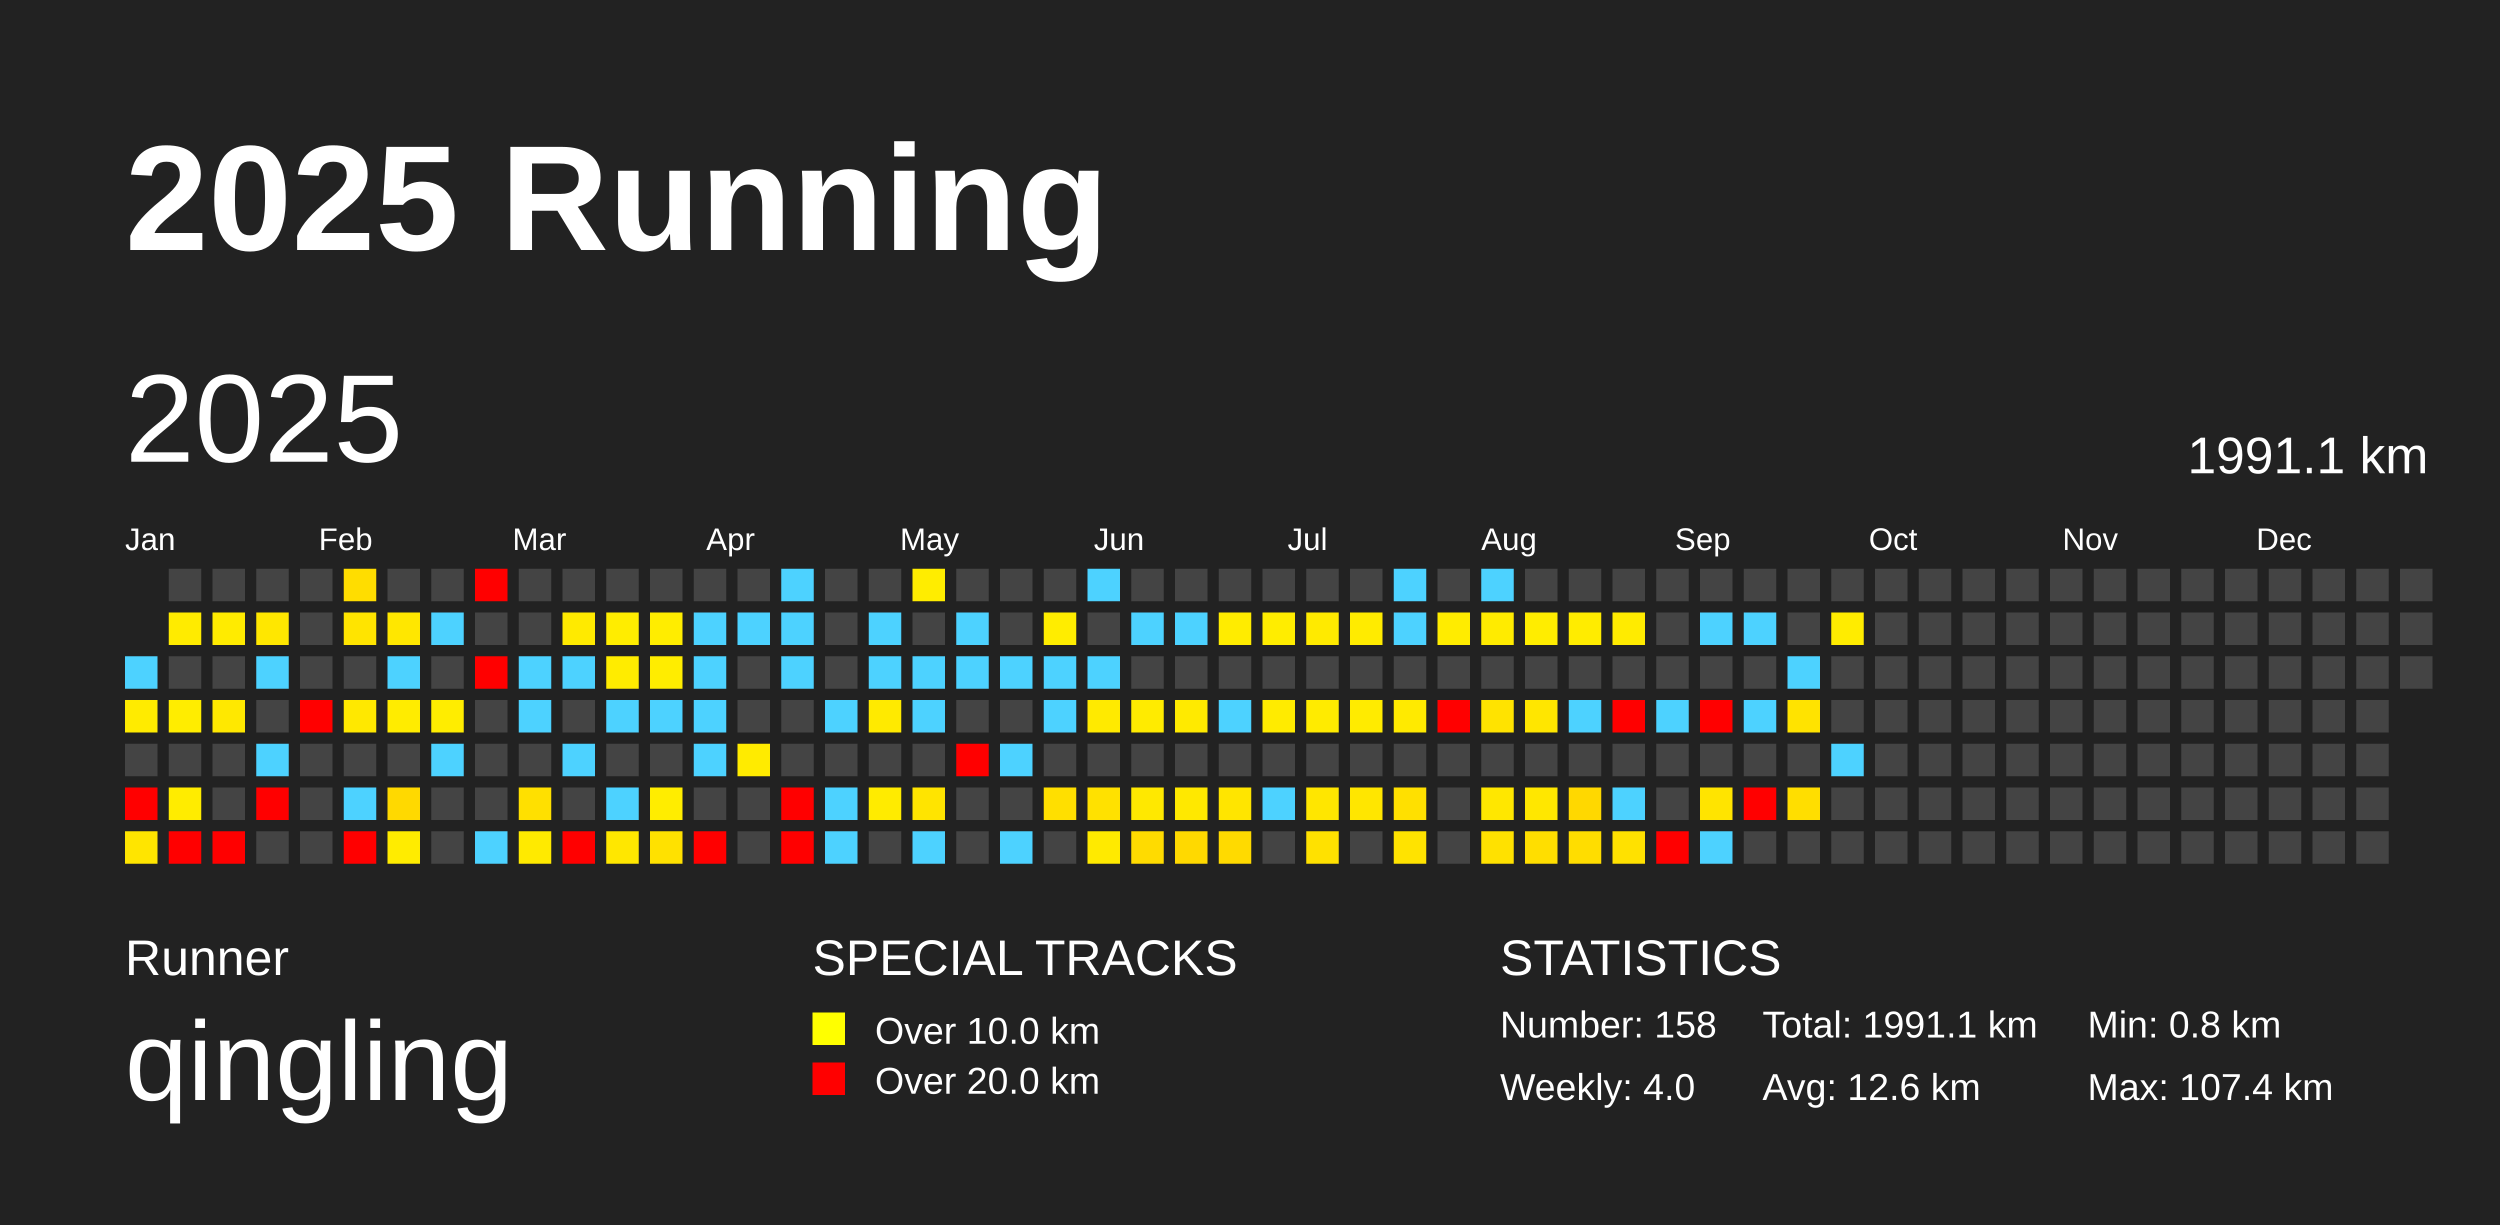
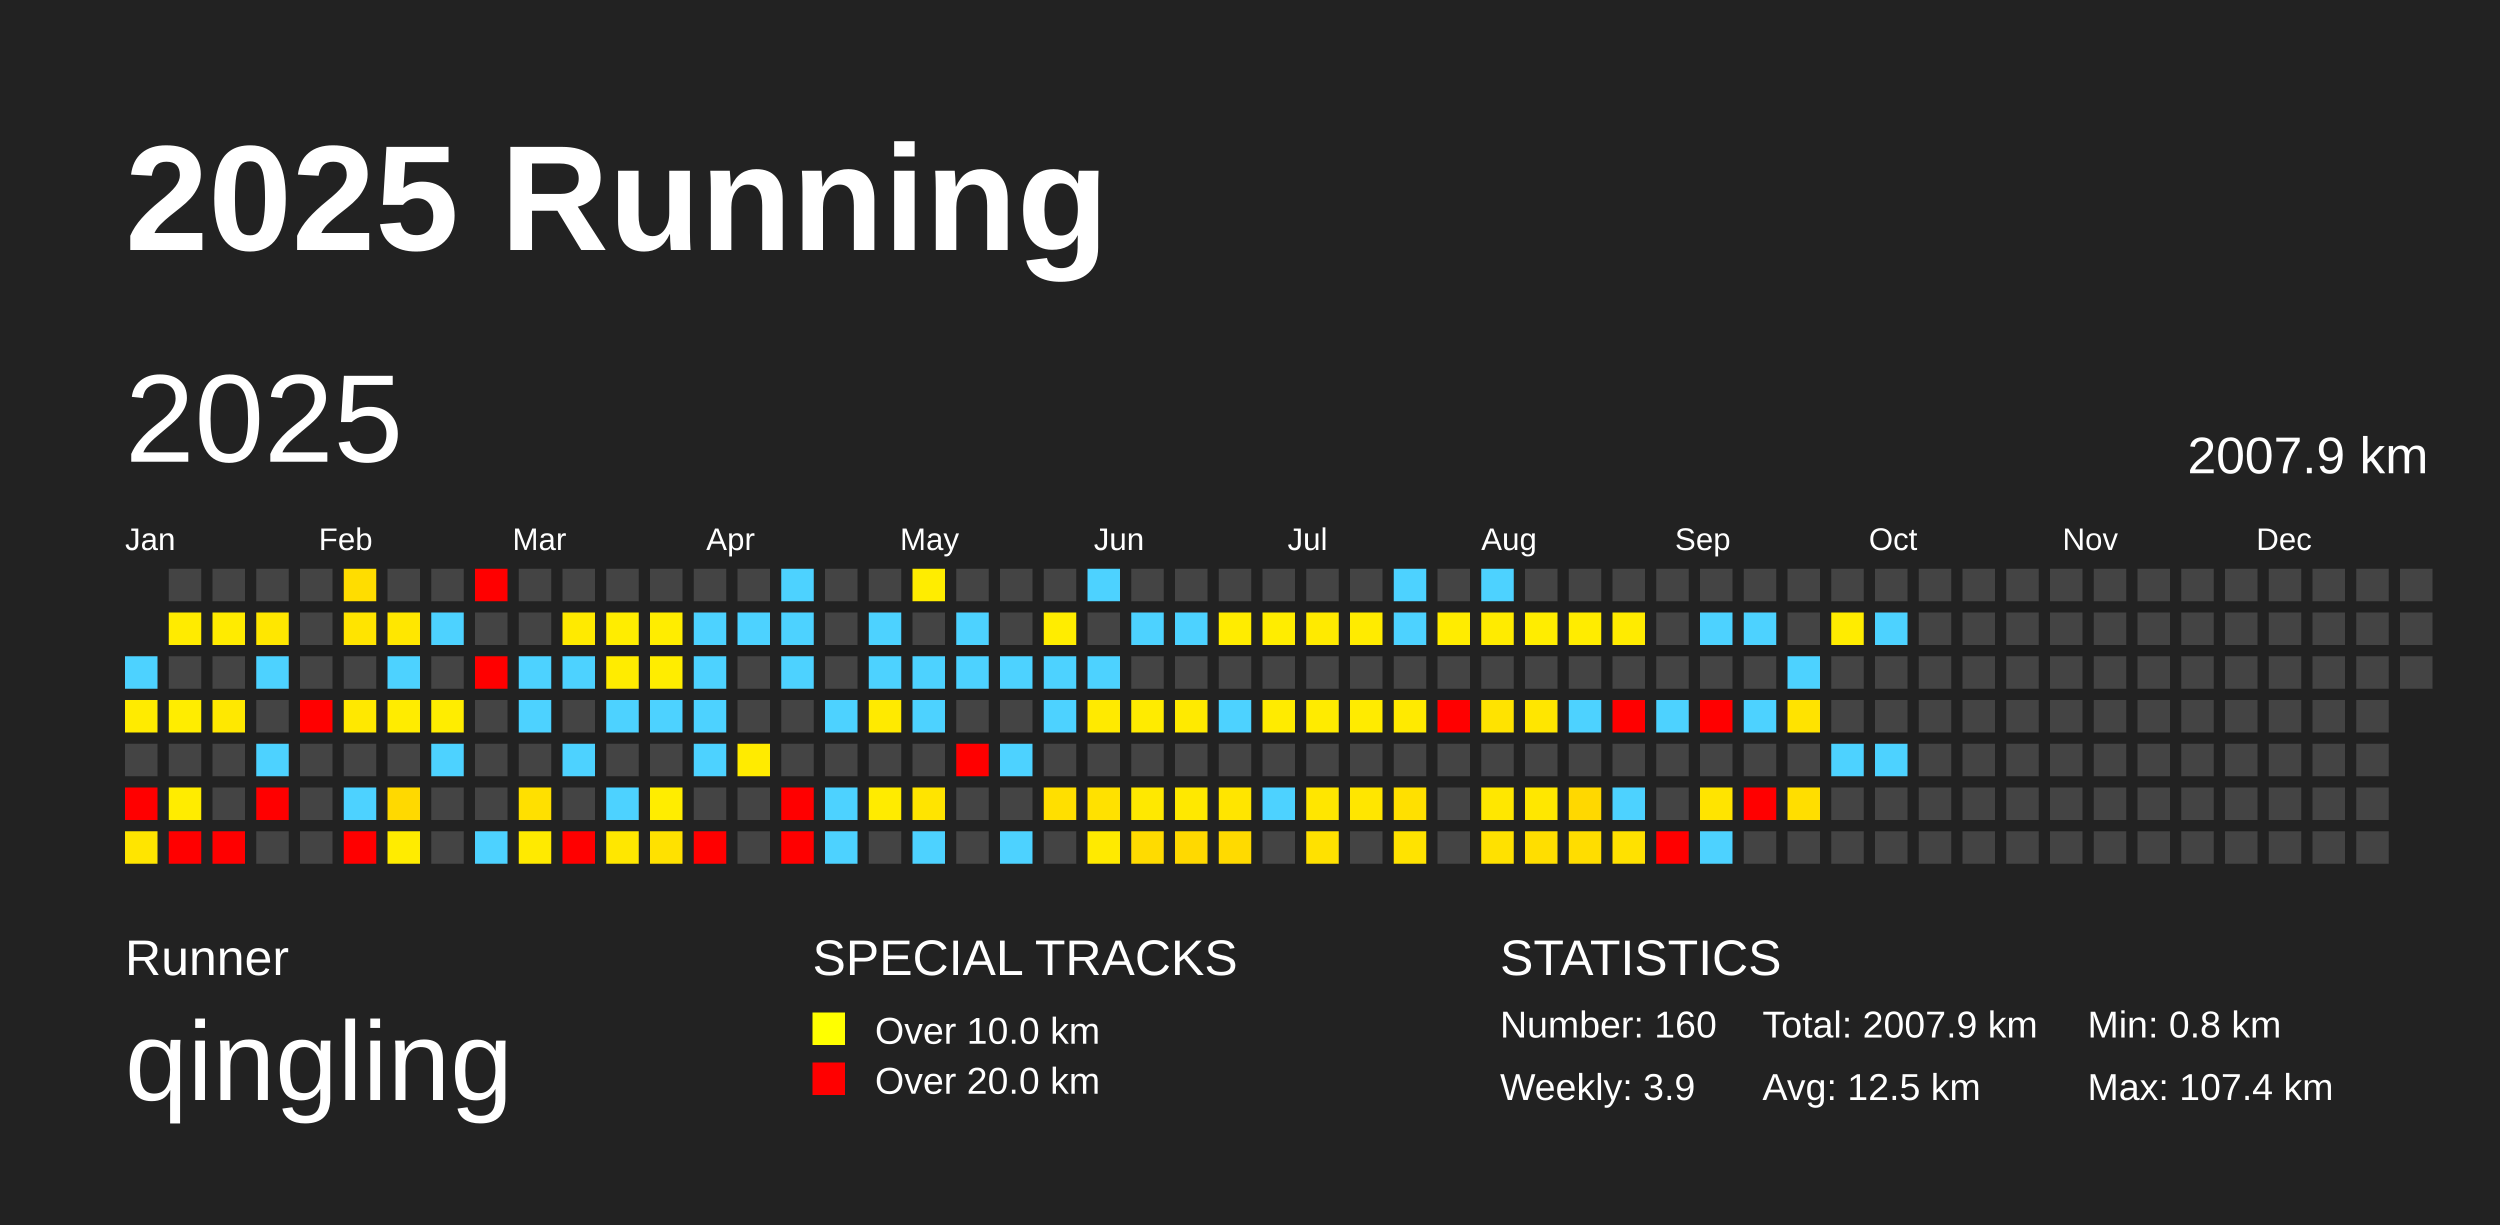
<svg xmlns="http://www.w3.org/2000/svg" baseProfile="full" height="98mm" version="1.1" viewBox="0,0,200,98" width="200mm">
  <defs />
  <rect fill="#222222" height="98" width="200" x="0" y="0" />
  <text fill="#FFFFFF" style="font-size:12px; font-family:Arial; font-weight:bold;" x="10" y="20">2025 Running</text>
  <text fill="#FFFFFF" style="font-size:4px; font-family:Arial" x="10" y="78">Runner</text>
  <text fill="#FFFFFF" style="font-size:9px; font-family:Arial" x="10" y="88">qingling</text>
  <text fill="#FFFFFF" style="font-size:4px; font-family:Arial" x="65" y="78">SPECIAL TRACKS</text>
  <rect fill="yellow" height="2.6" width="2.6" x="65" y="81" />
  <text fill="#FFFFFF" style="font-size:3px; font-family:Arial" x="70" y="83.5">Over 10.0 km</text>
  <rect fill="red" height="2.6" width="2.6" x="65" y="85" />
  <text fill="#FFFFFF" style="font-size:3px; font-family:Arial" x="70" y="87.5">Over 20.0 km</text>
  <text fill="#FFFFFF" style="font-size:4px; font-family:Arial" x="120" y="78">STATISTICS</text>
-   <text fill="#FFFFFF" style="font-size:3px; font-family:Arial" x="120" y="83">Number: 158</text>
-   <text fill="#FFFFFF" style="font-size:3px; font-family:Arial" x="120" y="88">Weekly: 4.0</text>
-   <text fill="#FFFFFF" style="font-size:3px; font-family:Arial" x="141" y="83">Total: 1991.1 km</text>
-   <text fill="#FFFFFF" style="font-size:3px; font-family:Arial" x="141" y="88">Avg: 12.6 km</text>
+   <text fill="#FFFFFF" style="font-size:3px; font-family:Arial" x="120" y="83">Number: 160</text>
+   <text fill="#FFFFFF" style="font-size:3px; font-family:Arial" x="120" y="88">Weekly: 3.9</text>
+   <text fill="#FFFFFF" style="font-size:3px; font-family:Arial" x="141" y="83">Total: 2007.9 km</text>
+   <text fill="#FFFFFF" style="font-size:3px; font-family:Arial" x="141" y="88">Avg: 12.5 km</text>
  <text fill="#FFFFFF" style="font-size:3px; font-family:Arial" x="167" y="83">Min: 0.8 km</text>
  <text fill="#FFFFFF" style="font-size:3px; font-family:Arial" x="167" y="88">Max: 107.4 km</text>
  <text dominant-baseline="hanging" fill="#FFFFFF" style="font-size:10.0px; font-family:Arial;" x="10" y="30">2025</text>
-   <text dominant-baseline="hanging" fill="#FFFFFF" style="font-size:4.125px; font-family:Arial;" x="175" y="35">1991.1 km</text>
+   <text dominant-baseline="hanging" fill="#FFFFFF" style="font-size:4.125px; font-family:Arial;" x="175" y="35">2007.9 km</text>
  <text fill="#FFFFFF" style="font-size:2.5px; font-family:Arial" x="10.0" y="44">Jan</text>
  <text fill="#FFFFFF" style="font-size:2.5px; font-family:Arial" x="25.5" y="44">Feb</text>
  <text fill="#FFFFFF" style="font-size:2.5px; font-family:Arial" x="41.0" y="44">Mar</text>
  <text fill="#FFFFFF" style="font-size:2.5px; font-family:Arial" x="56.5" y="44">Apr</text>
  <text fill="#FFFFFF" style="font-size:2.5px; font-family:Arial" x="72.0" y="44">May</text>
  <text fill="#FFFFFF" style="font-size:2.5px; font-family:Arial" x="87.5" y="44">Jun</text>
  <text fill="#FFFFFF" style="font-size:2.5px; font-family:Arial" x="103.0" y="44">Jul</text>
  <text fill="#FFFFFF" style="font-size:2.5px; font-family:Arial" x="118.5" y="44">Aug</text>
  <text fill="#FFFFFF" style="font-size:2.5px; font-family:Arial" x="134.0" y="44">Sep</text>
  <text fill="#FFFFFF" style="font-size:2.5px; font-family:Arial" x="149.5" y="44">Oct</text>
  <text fill="#FFFFFF" style="font-size:2.5px; font-family:Arial" x="165.0" y="44">Nov</text>
  <text fill="#FFFFFF" style="font-size:2.5px; font-family:Arial" x="180.5" y="44">Dec</text>
  <rect fill="#4dd2ff" height="2.6" width="2.6" x="10.0" y="52.5" />
  <rect fill="#ffeb00" height="2.6" width="2.6" x="10.0" y="56.0" />
  <rect fill="#444444" height="2.6" width="2.6" x="10.0" y="59.5" />
  <rect fill="red" height="2.6" width="2.6" x="10.0" y="63.0" />
  <rect fill="#ffe500" height="2.6" width="2.6" x="10.0" y="66.5" />
  <rect fill="#444444" height="2.6" width="2.6" x="13.5" y="45.5" />
  <rect fill="#ffeb00" height="2.6" width="2.6" x="13.5" y="49.0" />
  <rect fill="#444444" height="2.6" width="2.6" x="13.5" y="52.5" />
  <rect fill="#ffed00" height="2.6" width="2.6" x="13.5" y="56.0" />
  <rect fill="#444444" height="2.6" width="2.6" x="13.5" y="59.5" />
  <rect fill="#ffec00" height="2.6" width="2.6" x="13.5" y="63.0" />
  <rect fill="red" height="2.6" width="2.6" x="13.5" y="66.5" />
  <rect fill="#444444" height="2.6" width="2.6" x="17.0" y="45.5" />
  <rect fill="#ffeb00" height="2.6" width="2.6" x="17.0" y="49.0" />
  <rect fill="#444444" height="2.6" width="2.6" x="17.0" y="52.5" />
  <rect fill="#ffe800" height="2.6" width="2.6" x="17.0" y="56.0" />
  <rect fill="#444444" height="2.6" width="2.6" x="17.0" y="59.5" />
  <rect fill="#444444" height="2.6" width="2.6" x="17.0" y="63.0" />
  <rect fill="red" height="2.6" width="2.6" x="17.0" y="66.5" />
  <rect fill="#444444" height="2.6" width="2.6" x="20.5" y="45.5" />
  <rect fill="#ffe700" height="2.6" width="2.6" x="20.5" y="49.0" />
  <rect fill="#4dd2ff" height="2.6" width="2.6" x="20.5" y="52.5" />
  <rect fill="#444444" height="2.6" width="2.6" x="20.5" y="56.0" />
  <rect fill="#4dd2ff" height="2.6" width="2.6" x="20.5" y="59.5" />
  <rect fill="red" height="2.6" width="2.6" x="20.5" y="63.0" />
  <rect fill="#444444" height="2.6" width="2.6" x="20.5" y="66.5" />
  <rect fill="#444444" height="2.6" width="2.6" x="24.0" y="45.5" />
  <rect fill="#444444" height="2.6" width="2.6" x="24.0" y="49.0" />
  <rect fill="#444444" height="2.6" width="2.6" x="24.0" y="52.5" />
  <rect fill="red" height="2.6" width="2.6" x="24.0" y="56.0" />
  <rect fill="#444444" height="2.6" width="2.6" x="24.0" y="59.5" />
  <rect fill="#444444" height="2.6" width="2.6" x="24.0" y="63.0" />
  <rect fill="#444444" height="2.6" width="2.6" x="24.0" y="66.5" />
  <rect fill="#ffdd00" height="2.6" width="2.6" x="27.5" y="45.5" />
  <rect fill="#ffe400" height="2.6" width="2.6" x="27.5" y="49.0" />
  <rect fill="#444444" height="2.6" width="2.6" x="27.5" y="52.5" />
  <rect fill="#ffe800" height="2.6" width="2.6" x="27.5" y="56.0" />
  <rect fill="#444444" height="2.6" width="2.6" x="27.5" y="59.5" />
  <rect fill="#4dd2ff" height="2.6" width="2.6" x="27.5" y="63.0" />
  <rect fill="red" height="2.6" width="2.6" x="27.5" y="66.5" />
  <rect fill="#444444" height="2.6" width="2.6" x="31.0" y="45.5" />
  <rect fill="#ffe700" height="2.6" width="2.6" x="31.0" y="49.0" />
  <rect fill="#4dd2ff" height="2.6" width="2.6" x="31.0" y="52.5" />
  <rect fill="#ffec00" height="2.6" width="2.6" x="31.0" y="56.0" />
  <rect fill="#444444" height="2.6" width="2.6" x="31.0" y="59.5" />
  <rect fill="#ffd900" height="2.6" width="2.6" x="31.0" y="63.0" />
  <rect fill="#ffec00" height="2.6" width="2.6" x="31.0" y="66.5" />
  <rect fill="#444444" height="2.6" width="2.6" x="34.5" y="45.5" />
  <rect fill="#4dd2ff" height="2.6" width="2.6" x="34.5" y="49.0" />
  <rect fill="#444444" height="2.6" width="2.6" x="34.5" y="52.5" />
  <rect fill="#ffed00" height="2.6" width="2.6" x="34.5" y="56.0" />
  <rect fill="#4dd2ff" height="2.6" width="2.6" x="34.5" y="59.5" />
  <rect fill="#444444" height="2.6" width="2.6" x="34.5" y="63.0" />
  <rect fill="#444444" height="2.6" width="2.6" x="34.5" y="66.5" />
  <rect fill="red" height="2.6" width="2.6" x="38.0" y="45.5" />
  <rect fill="#444444" height="2.6" width="2.6" x="38.0" y="49.0" />
  <rect fill="red" height="2.6" width="2.6" x="38.0" y="52.5" />
  <rect fill="#444444" height="2.6" width="2.6" x="38.0" y="56.0" />
  <rect fill="#444444" height="2.6" width="2.6" x="38.0" y="59.5" />
  <rect fill="#444444" height="2.6" width="2.6" x="38.0" y="63.0" />
  <rect fill="#4dd2ff" height="2.6" width="2.6" x="38.0" y="66.5" />
  <rect fill="#444444" height="2.6" width="2.6" x="41.5" y="45.5" />
  <rect fill="#444444" height="2.6" width="2.6" x="41.5" y="49.0" />
  <rect fill="#4dd2ff" height="2.6" width="2.6" x="41.5" y="52.5" />
  <rect fill="#4dd2ff" height="2.6" width="2.6" x="41.5" y="56.0" />
  <rect fill="#444444" height="2.6" width="2.6" x="41.5" y="59.5" />
  <rect fill="#ffe000" height="2.6" width="2.6" x="41.5" y="63.0" />
  <rect fill="#ffea00" height="2.6" width="2.6" x="41.5" y="66.5" />
  <rect fill="#444444" height="2.6" width="2.6" x="45.0" y="45.5" />
  <rect fill="#ffea00" height="2.6" width="2.6" x="45.0" y="49.0" />
  <rect fill="#4dd2ff" height="2.6" width="2.6" x="45.0" y="52.5" />
  <rect fill="#444444" height="2.6" width="2.6" x="45.0" y="56.0" />
  <rect fill="#4dd2ff" height="2.6" width="2.6" x="45.0" y="59.5" />
  <rect fill="#444444" height="2.6" width="2.6" x="45.0" y="63.0" />
  <rect fill="red" height="2.6" width="2.6" x="45.0" y="66.5" />
  <rect fill="#444444" height="2.6" width="2.6" x="48.5" y="45.5" />
  <rect fill="#ffed00" height="2.6" width="2.6" x="48.5" y="49.0" />
  <rect fill="#ffec00" height="2.6" width="2.6" x="48.5" y="52.5" />
  <rect fill="#4dd2ff" height="2.6" width="2.6" x="48.5" y="56.0" />
  <rect fill="#444444" height="2.6" width="2.6" x="48.5" y="59.5" />
  <rect fill="#4dd2ff" height="2.6" width="2.6" x="48.5" y="63.0" />
  <rect fill="#ffe700" height="2.6" width="2.6" x="48.5" y="66.5" />
  <rect fill="#444444" height="2.6" width="2.6" x="52.0" y="45.5" />
  <rect fill="#ffed00" height="2.6" width="2.6" x="52.0" y="49.0" />
  <rect fill="#ffed00" height="2.6" width="2.6" x="52.0" y="52.5" />
  <rect fill="#4dd2ff" height="2.6" width="2.6" x="52.0" y="56.0" />
  <rect fill="#444444" height="2.6" width="2.6" x="52.0" y="59.5" />
  <rect fill="#ffed00" height="2.6" width="2.6" x="52.0" y="63.0" />
  <rect fill="#ffe100" height="2.6" width="2.6" x="52.0" y="66.5" />
  <rect fill="#444444" height="2.6" width="2.6" x="55.5" y="45.5" />
  <rect fill="#4dd2ff" height="2.6" width="2.6" x="55.5" y="49.0" />
  <rect fill="#4dd2ff" height="2.6" width="2.6" x="55.5" y="52.5" />
  <rect fill="#4dd2ff" height="2.6" width="2.6" x="55.5" y="56.0" />
  <rect fill="#4dd2ff" height="2.6" width="2.6" x="55.5" y="59.5" />
  <rect fill="#444444" height="2.6" width="2.6" x="55.5" y="63.0" />
  <rect fill="red" height="2.6" width="2.6" x="55.5" y="66.5" />
  <rect fill="#444444" height="2.6" width="2.6" x="59.0" y="45.5" />
  <rect fill="#4dd2ff" height="2.6" width="2.6" x="59.0" y="49.0" />
  <rect fill="#444444" height="2.6" width="2.6" x="59.0" y="52.5" />
  <rect fill="#444444" height="2.6" width="2.6" x="59.0" y="56.0" />
  <rect fill="#ffeb00" height="2.6" width="2.6" x="59.0" y="59.5" />
  <rect fill="#444444" height="2.6" width="2.6" x="59.0" y="63.0" />
  <rect fill="#444444" height="2.6" width="2.6" x="59.0" y="66.5" />
  <rect fill="#4dd2ff" height="2.6" width="2.6" x="62.5" y="45.5" />
  <rect fill="#4dd2ff" height="2.6" width="2.6" x="62.5" y="49.0" />
  <rect fill="#4dd2ff" height="2.6" width="2.6" x="62.5" y="52.5" />
  <rect fill="#444444" height="2.6" width="2.6" x="62.5" y="56.0" />
  <rect fill="#444444" height="2.6" width="2.6" x="62.5" y="59.5" />
  <rect fill="red" height="2.6" width="2.6" x="62.5" y="63.0" />
  <rect fill="red" height="2.6" width="2.6" x="62.5" y="66.5" />
  <rect fill="#444444" height="2.6" width="2.6" x="66.0" y="45.5" />
  <rect fill="#444444" height="2.6" width="2.6" x="66.0" y="49.0" />
  <rect fill="#444444" height="2.6" width="2.6" x="66.0" y="52.5" />
  <rect fill="#4dd2ff" height="2.6" width="2.6" x="66.0" y="56.0" />
  <rect fill="#444444" height="2.6" width="2.6" x="66.0" y="59.5" />
  <rect fill="#4dd2ff" height="2.6" width="2.6" x="66.0" y="63.0" />
  <rect fill="#4dd2ff" height="2.6" width="2.6" x="66.0" y="66.5" />
  <rect fill="#444444" height="2.6" width="2.6" x="69.5" y="45.5" />
  <rect fill="#4dd2ff" height="2.6" width="2.6" x="69.5" y="49.0" />
  <rect fill="#4dd2ff" height="2.6" width="2.6" x="69.5" y="52.5" />
  <rect fill="#ffea00" height="2.6" width="2.6" x="69.5" y="56.0" />
  <rect fill="#444444" height="2.6" width="2.6" x="69.5" y="59.5" />
  <rect fill="#ffeb00" height="2.6" width="2.6" x="69.5" y="63.0" />
  <rect fill="#444444" height="2.6" width="2.6" x="69.5" y="66.5" />
  <rect fill="#ffed00" height="2.6" width="2.6" x="73.0" y="45.5" />
  <rect fill="#444444" height="2.6" width="2.6" x="73.0" y="49.0" />
  <rect fill="#4dd2ff" height="2.6" width="2.6" x="73.0" y="52.5" />
  <rect fill="#4dd2ff" height="2.6" width="2.6" x="73.0" y="56.0" />
  <rect fill="#444444" height="2.6" width="2.6" x="73.0" y="59.5" />
  <rect fill="#ffe400" height="2.6" width="2.6" x="73.0" y="63.0" />
  <rect fill="#4dd2ff" height="2.6" width="2.6" x="73.0" y="66.5" />
  <rect fill="#444444" height="2.6" width="2.6" x="76.5" y="45.5" />
  <rect fill="#4dd2ff" height="2.6" width="2.6" x="76.5" y="49.0" />
  <rect fill="#4dd2ff" height="2.6" width="2.6" x="76.5" y="52.5" />
  <rect fill="#444444" height="2.6" width="2.6" x="76.5" y="56.0" />
  <rect fill="red" height="2.6" width="2.6" x="76.5" y="59.5" />
  <rect fill="#444444" height="2.6" width="2.6" x="76.5" y="63.0" />
  <rect fill="#444444" height="2.6" width="2.6" x="76.5" y="66.5" />
  <rect fill="#444444" height="2.6" width="2.6" x="80.0" y="45.5" />
  <rect fill="#444444" height="2.6" width="2.6" x="80.0" y="49.0" />
  <rect fill="#4dd2ff" height="2.6" width="2.6" x="80.0" y="52.5" />
  <rect fill="#444444" height="2.6" width="2.6" x="80.0" y="56.0" />
  <rect fill="#4dd2ff" height="2.6" width="2.6" x="80.0" y="59.5" />
  <rect fill="#444444" height="2.6" width="2.6" x="80.0" y="63.0" />
  <rect fill="#4dd2ff" height="2.6" width="2.6" x="80.0" y="66.5" />
  <rect fill="#444444" height="2.6" width="2.6" x="83.5" y="45.5" />
  <rect fill="#ffed00" height="2.6" width="2.6" x="83.5" y="49.0" />
  <rect fill="#4dd2ff" height="2.6" width="2.6" x="83.5" y="52.5" />
  <rect fill="#4dd2ff" height="2.6" width="2.6" x="83.5" y="56.0" />
  <rect fill="#444444" height="2.6" width="2.6" x="83.5" y="59.5" />
  <rect fill="#ffdf00" height="2.6" width="2.6" x="83.5" y="63.0" />
  <rect fill="#444444" height="2.6" width="2.6" x="83.5" y="66.5" />
  <rect fill="#4dd2ff" height="2.6" width="2.6" x="87.0" y="45.5" />
  <rect fill="#444444" height="2.6" width="2.6" x="87.0" y="49.0" />
  <rect fill="#4dd2ff" height="2.6" width="2.6" x="87.0" y="52.5" />
  <rect fill="#ffea00" height="2.6" width="2.6" x="87.0" y="56.0" />
  <rect fill="#444444" height="2.6" width="2.6" x="87.0" y="59.5" />
  <rect fill="#ffe100" height="2.6" width="2.6" x="87.0" y="63.0" />
  <rect fill="#ffea00" height="2.6" width="2.6" x="87.0" y="66.5" />
  <rect fill="#444444" height="2.6" width="2.6" x="90.5" y="45.5" />
  <rect fill="#4dd2ff" height="2.6" width="2.6" x="90.5" y="49.0" />
  <rect fill="#444444" height="2.6" width="2.6" x="90.5" y="52.5" />
  <rect fill="#ffeb00" height="2.6" width="2.6" x="90.5" y="56.0" />
  <rect fill="#444444" height="2.6" width="2.6" x="90.5" y="59.5" />
  <rect fill="#ffe800" height="2.6" width="2.6" x="90.5" y="63.0" />
  <rect fill="#ffdb00" height="2.6" width="2.6" x="90.5" y="66.5" />
  <rect fill="#444444" height="2.6" width="2.6" x="94.0" y="45.5" />
  <rect fill="#4dd2ff" height="2.6" width="2.6" x="94.0" y="49.0" />
  <rect fill="#444444" height="2.6" width="2.6" x="94.0" y="52.5" />
  <rect fill="#ffea00" height="2.6" width="2.6" x="94.0" y="56.0" />
  <rect fill="#444444" height="2.6" width="2.6" x="94.0" y="59.5" />
  <rect fill="#ffe800" height="2.6" width="2.6" x="94.0" y="63.0" />
  <rect fill="#ffd900" height="2.6" width="2.6" x="94.0" y="66.5" />
  <rect fill="#444444" height="2.6" width="2.6" x="97.5" y="45.5" />
  <rect fill="#ffec00" height="2.6" width="2.6" x="97.5" y="49.0" />
  <rect fill="#444444" height="2.6" width="2.6" x="97.5" y="52.5" />
  <rect fill="#4dd2ff" height="2.6" width="2.6" x="97.5" y="56.0" />
  <rect fill="#444444" height="2.6" width="2.6" x="97.5" y="59.5" />
  <rect fill="#ffe500" height="2.6" width="2.6" x="97.5" y="63.0" />
  <rect fill="#ffda00" height="2.6" width="2.6" x="97.5" y="66.5" />
  <rect fill="#444444" height="2.6" width="2.6" x="101.0" y="45.5" />
  <rect fill="#ffed00" height="2.6" width="2.6" x="101.0" y="49.0" />
  <rect fill="#444444" height="2.6" width="2.6" x="101.0" y="52.5" />
  <rect fill="#ffeb00" height="2.6" width="2.6" x="101.0" y="56.0" />
  <rect fill="#444444" height="2.6" width="2.6" x="101.0" y="59.5" />
  <rect fill="#4dd2ff" height="2.6" width="2.6" x="101.0" y="63.0" />
  <rect fill="#444444" height="2.6" width="2.6" x="101.0" y="66.5" />
  <rect fill="#444444" height="2.6" width="2.6" x="104.5" y="45.5" />
  <rect fill="#ffea00" height="2.6" width="2.6" x="104.5" y="49.0" />
  <rect fill="#444444" height="2.6" width="2.6" x="104.5" y="52.5" />
  <rect fill="#ffeb00" height="2.6" width="2.6" x="104.5" y="56.0" />
  <rect fill="#444444" height="2.6" width="2.6" x="104.5" y="59.5" />
  <rect fill="#ffe600" height="2.6" width="2.6" x="104.5" y="63.0" />
  <rect fill="#ffe100" height="2.6" width="2.6" x="104.5" y="66.5" />
  <rect fill="#444444" height="2.6" width="2.6" x="108.0" y="45.5" />
  <rect fill="#ffeb00" height="2.6" width="2.6" x="108.0" y="49.0" />
  <rect fill="#444444" height="2.6" width="2.6" x="108.0" y="52.5" />
  <rect fill="#ffeb00" height="2.6" width="2.6" x="108.0" y="56.0" />
  <rect fill="#444444" height="2.6" width="2.6" x="108.0" y="59.5" />
  <rect fill="#ffe600" height="2.6" width="2.6" x="108.0" y="63.0" />
  <rect fill="#444444" height="2.6" width="2.6" x="108.0" y="66.5" />
  <rect fill="#4dd2ff" height="2.6" width="2.6" x="111.5" y="45.5" />
  <rect fill="#4dd2ff" height="2.6" width="2.6" x="111.5" y="49.0" />
  <rect fill="#444444" height="2.6" width="2.6" x="111.5" y="52.5" />
  <rect fill="#ffea00" height="2.6" width="2.6" x="111.5" y="56.0" />
  <rect fill="#444444" height="2.6" width="2.6" x="111.5" y="59.5" />
  <rect fill="#ffe000" height="2.6" width="2.6" x="111.5" y="63.0" />
  <rect fill="#ffe300" height="2.6" width="2.6" x="111.5" y="66.5" />
  <rect fill="#444444" height="2.6" width="2.6" x="115.0" y="45.5" />
  <rect fill="#ffec00" height="2.6" width="2.6" x="115.0" y="49.0" />
  <rect fill="#444444" height="2.6" width="2.6" x="115.0" y="52.5" />
  <rect fill="red" height="2.6" width="2.6" x="115.0" y="56.0" />
  <rect fill="#444444" height="2.6" width="2.6" x="115.0" y="59.5" />
  <rect fill="#444444" height="2.6" width="2.6" x="115.0" y="63.0" />
  <rect fill="#444444" height="2.6" width="2.6" x="115.0" y="66.5" />
  <rect fill="#4dd2ff" height="2.6" width="2.6" x="118.5" y="45.5" />
  <rect fill="#ffeb00" height="2.6" width="2.6" x="118.5" y="49.0" />
  <rect fill="#444444" height="2.6" width="2.6" x="118.5" y="52.5" />
  <rect fill="#ffe300" height="2.6" width="2.6" x="118.5" y="56.0" />
  <rect fill="#444444" height="2.6" width="2.6" x="118.5" y="59.5" />
  <rect fill="#ffe700" height="2.6" width="2.6" x="118.5" y="63.0" />
  <rect fill="#ffe100" height="2.6" width="2.6" x="118.5" y="66.5" />
  <rect fill="#444444" height="2.6" width="2.6" x="122.0" y="45.5" />
  <rect fill="#ffed00" height="2.6" width="2.6" x="122.0" y="49.0" />
  <rect fill="#444444" height="2.6" width="2.6" x="122.0" y="52.5" />
  <rect fill="#ffe600" height="2.6" width="2.6" x="122.0" y="56.0" />
  <rect fill="#444444" height="2.6" width="2.6" x="122.0" y="59.5" />
  <rect fill="#ffe700" height="2.6" width="2.6" x="122.0" y="63.0" />
  <rect fill="#ffde00" height="2.6" width="2.6" x="122.0" y="66.5" />
  <rect fill="#444444" height="2.6" width="2.6" x="125.5" y="45.5" />
  <rect fill="#ffec00" height="2.6" width="2.6" x="125.5" y="49.0" />
  <rect fill="#444444" height="2.6" width="2.6" x="125.5" y="52.5" />
  <rect fill="#4dd2ff" height="2.6" width="2.6" x="125.5" y="56.0" />
  <rect fill="#444444" height="2.6" width="2.6" x="125.5" y="59.5" />
  <rect fill="#ffd800" height="2.6" width="2.6" x="125.5" y="63.0" />
  <rect fill="#ffdd00" height="2.6" width="2.6" x="125.5" y="66.5" />
  <rect fill="#444444" height="2.6" width="2.6" x="129.0" y="45.5" />
  <rect fill="#ffeb00" height="2.6" width="2.6" x="129.0" y="49.0" />
  <rect fill="#444444" height="2.6" width="2.6" x="129.0" y="52.5" />
  <rect fill="red" height="2.6" width="2.6" x="129.0" y="56.0" />
  <rect fill="#444444" height="2.6" width="2.6" x="129.0" y="59.5" />
  <rect fill="#4dd2ff" height="2.6" width="2.6" x="129.0" y="63.0" />
  <rect fill="#ffe100" height="2.6" width="2.6" x="129.0" y="66.5" />
  <rect fill="#444444" height="2.6" width="2.6" x="132.5" y="45.5" />
  <rect fill="#444444" height="2.6" width="2.6" x="132.5" y="49.0" />
  <rect fill="#444444" height="2.6" width="2.6" x="132.5" y="52.5" />
  <rect fill="#4dd2ff" height="2.6" width="2.6" x="132.5" y="56.0" />
  <rect fill="#444444" height="2.6" width="2.6" x="132.5" y="59.5" />
  <rect fill="#444444" height="2.6" width="2.6" x="132.5" y="63.0" />
  <rect fill="red" height="2.6" width="2.6" x="132.5" y="66.5" />
  <rect fill="#444444" height="2.6" width="2.6" x="136.0" y="45.5" />
  <rect fill="#4dd2ff" height="2.6" width="2.6" x="136.0" y="49.0" />
  <rect fill="#444444" height="2.6" width="2.6" x="136.0" y="52.5" />
  <rect fill="red" height="2.6" width="2.6" x="136.0" y="56.0" />
  <rect fill="#444444" height="2.6" width="2.6" x="136.0" y="59.5" />
  <rect fill="#ffe400" height="2.6" width="2.6" x="136.0" y="63.0" />
  <rect fill="#4dd2ff" height="2.6" width="2.6" x="136.0" y="66.5" />
  <rect fill="#444444" height="2.6" width="2.6" x="139.5" y="45.5" />
  <rect fill="#4dd2ff" height="2.6" width="2.6" x="139.5" y="49.0" />
  <rect fill="#444444" height="2.6" width="2.6" x="139.5" y="52.5" />
  <rect fill="#4dd2ff" height="2.6" width="2.6" x="139.5" y="56.0" />
  <rect fill="#444444" height="2.6" width="2.6" x="139.5" y="59.5" />
  <rect fill="red" height="2.6" width="2.6" x="139.5" y="63.0" />
  <rect fill="#444444" height="2.6" width="2.6" x="139.5" y="66.5" />
  <rect fill="#444444" height="2.6" width="2.6" x="143.0" y="45.5" />
  <rect fill="#444444" height="2.6" width="2.6" x="143.0" y="49.0" />
  <rect fill="#4dd2ff" height="2.6" width="2.6" x="143.0" y="52.5" />
  <rect fill="#ffe300" height="2.6" width="2.6" x="143.0" y="56.0" />
  <rect fill="#444444" height="2.6" width="2.6" x="143.0" y="59.5" />
  <rect fill="#ffde00" height="2.6" width="2.6" x="143.0" y="63.0" />
  <rect fill="#444444" height="2.6" width="2.6" x="143.0" y="66.5" />
  <rect fill="#444444" height="2.6" width="2.6" x="146.5" y="45.5" />
  <rect fill="#ffec00" height="2.6" width="2.6" x="146.5" y="49.0" />
  <rect fill="#444444" height="2.6" width="2.6" x="146.5" y="52.5" />
  <rect fill="#444444" height="2.6" width="2.6" x="146.5" y="56.0" />
  <rect fill="#4dd2ff" height="2.6" width="2.6" x="146.5" y="59.5" />
  <rect fill="#444444" height="2.6" width="2.6" x="146.5" y="63.0" />
  <rect fill="#444444" height="2.6" width="2.6" x="146.5" y="66.5" />
  <rect fill="#444444" height="2.6" width="2.6" x="150.0" y="45.5" />
-   <rect fill="#444444" height="2.6" width="2.6" x="150.0" y="49.0" />
+   <rect fill="#4dd2ff" height="2.6" width="2.6" x="150.0" y="49.0" />
  <rect fill="#444444" height="2.6" width="2.6" x="150.0" y="52.5" />
  <rect fill="#444444" height="2.6" width="2.6" x="150.0" y="56.0" />
-   <rect fill="#444444" height="2.6" width="2.6" x="150.0" y="59.5" />
+   <rect fill="#4dd2ff" height="2.6" width="2.6" x="150.0" y="59.5" />
  <rect fill="#444444" height="2.6" width="2.6" x="150.0" y="63.0" />
  <rect fill="#444444" height="2.6" width="2.6" x="150.0" y="66.5" />
  <rect fill="#444444" height="2.6" width="2.6" x="153.5" y="45.5" />
  <rect fill="#444444" height="2.6" width="2.6" x="153.5" y="49.0" />
  <rect fill="#444444" height="2.6" width="2.6" x="153.5" y="52.5" />
  <rect fill="#444444" height="2.6" width="2.6" x="153.5" y="56.0" />
  <rect fill="#444444" height="2.6" width="2.6" x="153.5" y="59.5" />
  <rect fill="#444444" height="2.6" width="2.6" x="153.5" y="63.0" />
  <rect fill="#444444" height="2.6" width="2.6" x="153.5" y="66.5" />
  <rect fill="#444444" height="2.6" width="2.6" x="157.0" y="45.5" />
  <rect fill="#444444" height="2.6" width="2.6" x="157.0" y="49.0" />
  <rect fill="#444444" height="2.6" width="2.6" x="157.0" y="52.5" />
  <rect fill="#444444" height="2.6" width="2.6" x="157.0" y="56.0" />
  <rect fill="#444444" height="2.6" width="2.6" x="157.0" y="59.5" />
  <rect fill="#444444" height="2.6" width="2.6" x="157.0" y="63.0" />
  <rect fill="#444444" height="2.6" width="2.6" x="157.0" y="66.5" />
  <rect fill="#444444" height="2.6" width="2.6" x="160.5" y="45.5" />
  <rect fill="#444444" height="2.6" width="2.6" x="160.5" y="49.0" />
  <rect fill="#444444" height="2.6" width="2.6" x="160.5" y="52.5" />
  <rect fill="#444444" height="2.6" width="2.6" x="160.5" y="56.0" />
  <rect fill="#444444" height="2.6" width="2.6" x="160.5" y="59.5" />
  <rect fill="#444444" height="2.6" width="2.6" x="160.5" y="63.0" />
  <rect fill="#444444" height="2.6" width="2.6" x="160.5" y="66.5" />
  <rect fill="#444444" height="2.6" width="2.6" x="164.0" y="45.5" />
  <rect fill="#444444" height="2.6" width="2.6" x="164.0" y="49.0" />
  <rect fill="#444444" height="2.6" width="2.6" x="164.0" y="52.5" />
  <rect fill="#444444" height="2.6" width="2.6" x="164.0" y="56.0" />
  <rect fill="#444444" height="2.6" width="2.6" x="164.0" y="59.5" />
  <rect fill="#444444" height="2.6" width="2.6" x="164.0" y="63.0" />
  <rect fill="#444444" height="2.6" width="2.6" x="164.0" y="66.5" />
  <rect fill="#444444" height="2.6" width="2.6" x="167.5" y="45.5" />
  <rect fill="#444444" height="2.6" width="2.6" x="167.5" y="49.0" />
  <rect fill="#444444" height="2.6" width="2.6" x="167.5" y="52.5" />
  <rect fill="#444444" height="2.6" width="2.6" x="167.5" y="56.0" />
  <rect fill="#444444" height="2.6" width="2.6" x="167.5" y="59.5" />
  <rect fill="#444444" height="2.6" width="2.6" x="167.5" y="63.0" />
  <rect fill="#444444" height="2.6" width="2.6" x="167.5" y="66.5" />
  <rect fill="#444444" height="2.6" width="2.6" x="171.0" y="45.5" />
  <rect fill="#444444" height="2.6" width="2.6" x="171.0" y="49.0" />
  <rect fill="#444444" height="2.6" width="2.6" x="171.0" y="52.5" />
  <rect fill="#444444" height="2.6" width="2.6" x="171.0" y="56.0" />
  <rect fill="#444444" height="2.6" width="2.6" x="171.0" y="59.5" />
  <rect fill="#444444" height="2.6" width="2.6" x="171.0" y="63.0" />
  <rect fill="#444444" height="2.6" width="2.6" x="171.0" y="66.5" />
  <rect fill="#444444" height="2.6" width="2.6" x="174.5" y="45.5" />
  <rect fill="#444444" height="2.6" width="2.6" x="174.5" y="49.0" />
  <rect fill="#444444" height="2.6" width="2.6" x="174.5" y="52.5" />
  <rect fill="#444444" height="2.6" width="2.6" x="174.5" y="56.0" />
  <rect fill="#444444" height="2.6" width="2.6" x="174.5" y="59.5" />
  <rect fill="#444444" height="2.6" width="2.6" x="174.5" y="63.0" />
  <rect fill="#444444" height="2.6" width="2.6" x="174.5" y="66.5" />
  <rect fill="#444444" height="2.6" width="2.6" x="178.0" y="45.5" />
  <rect fill="#444444" height="2.6" width="2.6" x="178.0" y="49.0" />
  <rect fill="#444444" height="2.6" width="2.6" x="178.0" y="52.5" />
  <rect fill="#444444" height="2.6" width="2.6" x="178.0" y="56.0" />
  <rect fill="#444444" height="2.6" width="2.6" x="178.0" y="59.5" />
  <rect fill="#444444" height="2.6" width="2.6" x="178.0" y="63.0" />
  <rect fill="#444444" height="2.6" width="2.6" x="178.0" y="66.5" />
  <rect fill="#444444" height="2.6" width="2.6" x="181.5" y="45.5" />
  <rect fill="#444444" height="2.6" width="2.6" x="181.5" y="49.0" />
  <rect fill="#444444" height="2.6" width="2.6" x="181.5" y="52.5" />
  <rect fill="#444444" height="2.6" width="2.6" x="181.5" y="56.0" />
  <rect fill="#444444" height="2.6" width="2.6" x="181.5" y="59.5" />
  <rect fill="#444444" height="2.6" width="2.6" x="181.5" y="63.0" />
  <rect fill="#444444" height="2.6" width="2.6" x="181.5" y="66.5" />
  <rect fill="#444444" height="2.6" width="2.6" x="185.0" y="45.5" />
  <rect fill="#444444" height="2.6" width="2.6" x="185.0" y="49.0" />
  <rect fill="#444444" height="2.6" width="2.6" x="185.0" y="52.5" />
  <rect fill="#444444" height="2.6" width="2.6" x="185.0" y="56.0" />
  <rect fill="#444444" height="2.6" width="2.6" x="185.0" y="59.5" />
  <rect fill="#444444" height="2.6" width="2.6" x="185.0" y="63.0" />
  <rect fill="#444444" height="2.6" width="2.6" x="185.0" y="66.5" />
  <rect fill="#444444" height="2.6" width="2.6" x="188.5" y="45.5" />
  <rect fill="#444444" height="2.6" width="2.6" x="188.5" y="49.0" />
  <rect fill="#444444" height="2.6" width="2.6" x="188.5" y="52.5" />
  <rect fill="#444444" height="2.6" width="2.6" x="188.5" y="56.0" />
  <rect fill="#444444" height="2.6" width="2.6" x="188.5" y="59.5" />
  <rect fill="#444444" height="2.6" width="2.6" x="188.5" y="63.0" />
  <rect fill="#444444" height="2.6" width="2.6" x="188.5" y="66.5" />
  <rect fill="#444444" height="2.6" width="2.6" x="192.0" y="45.5" />
  <rect fill="#444444" height="2.6" width="2.6" x="192.0" y="49.0" />
  <rect fill="#444444" height="2.6" width="2.6" x="192.0" y="52.5" />
</svg>
